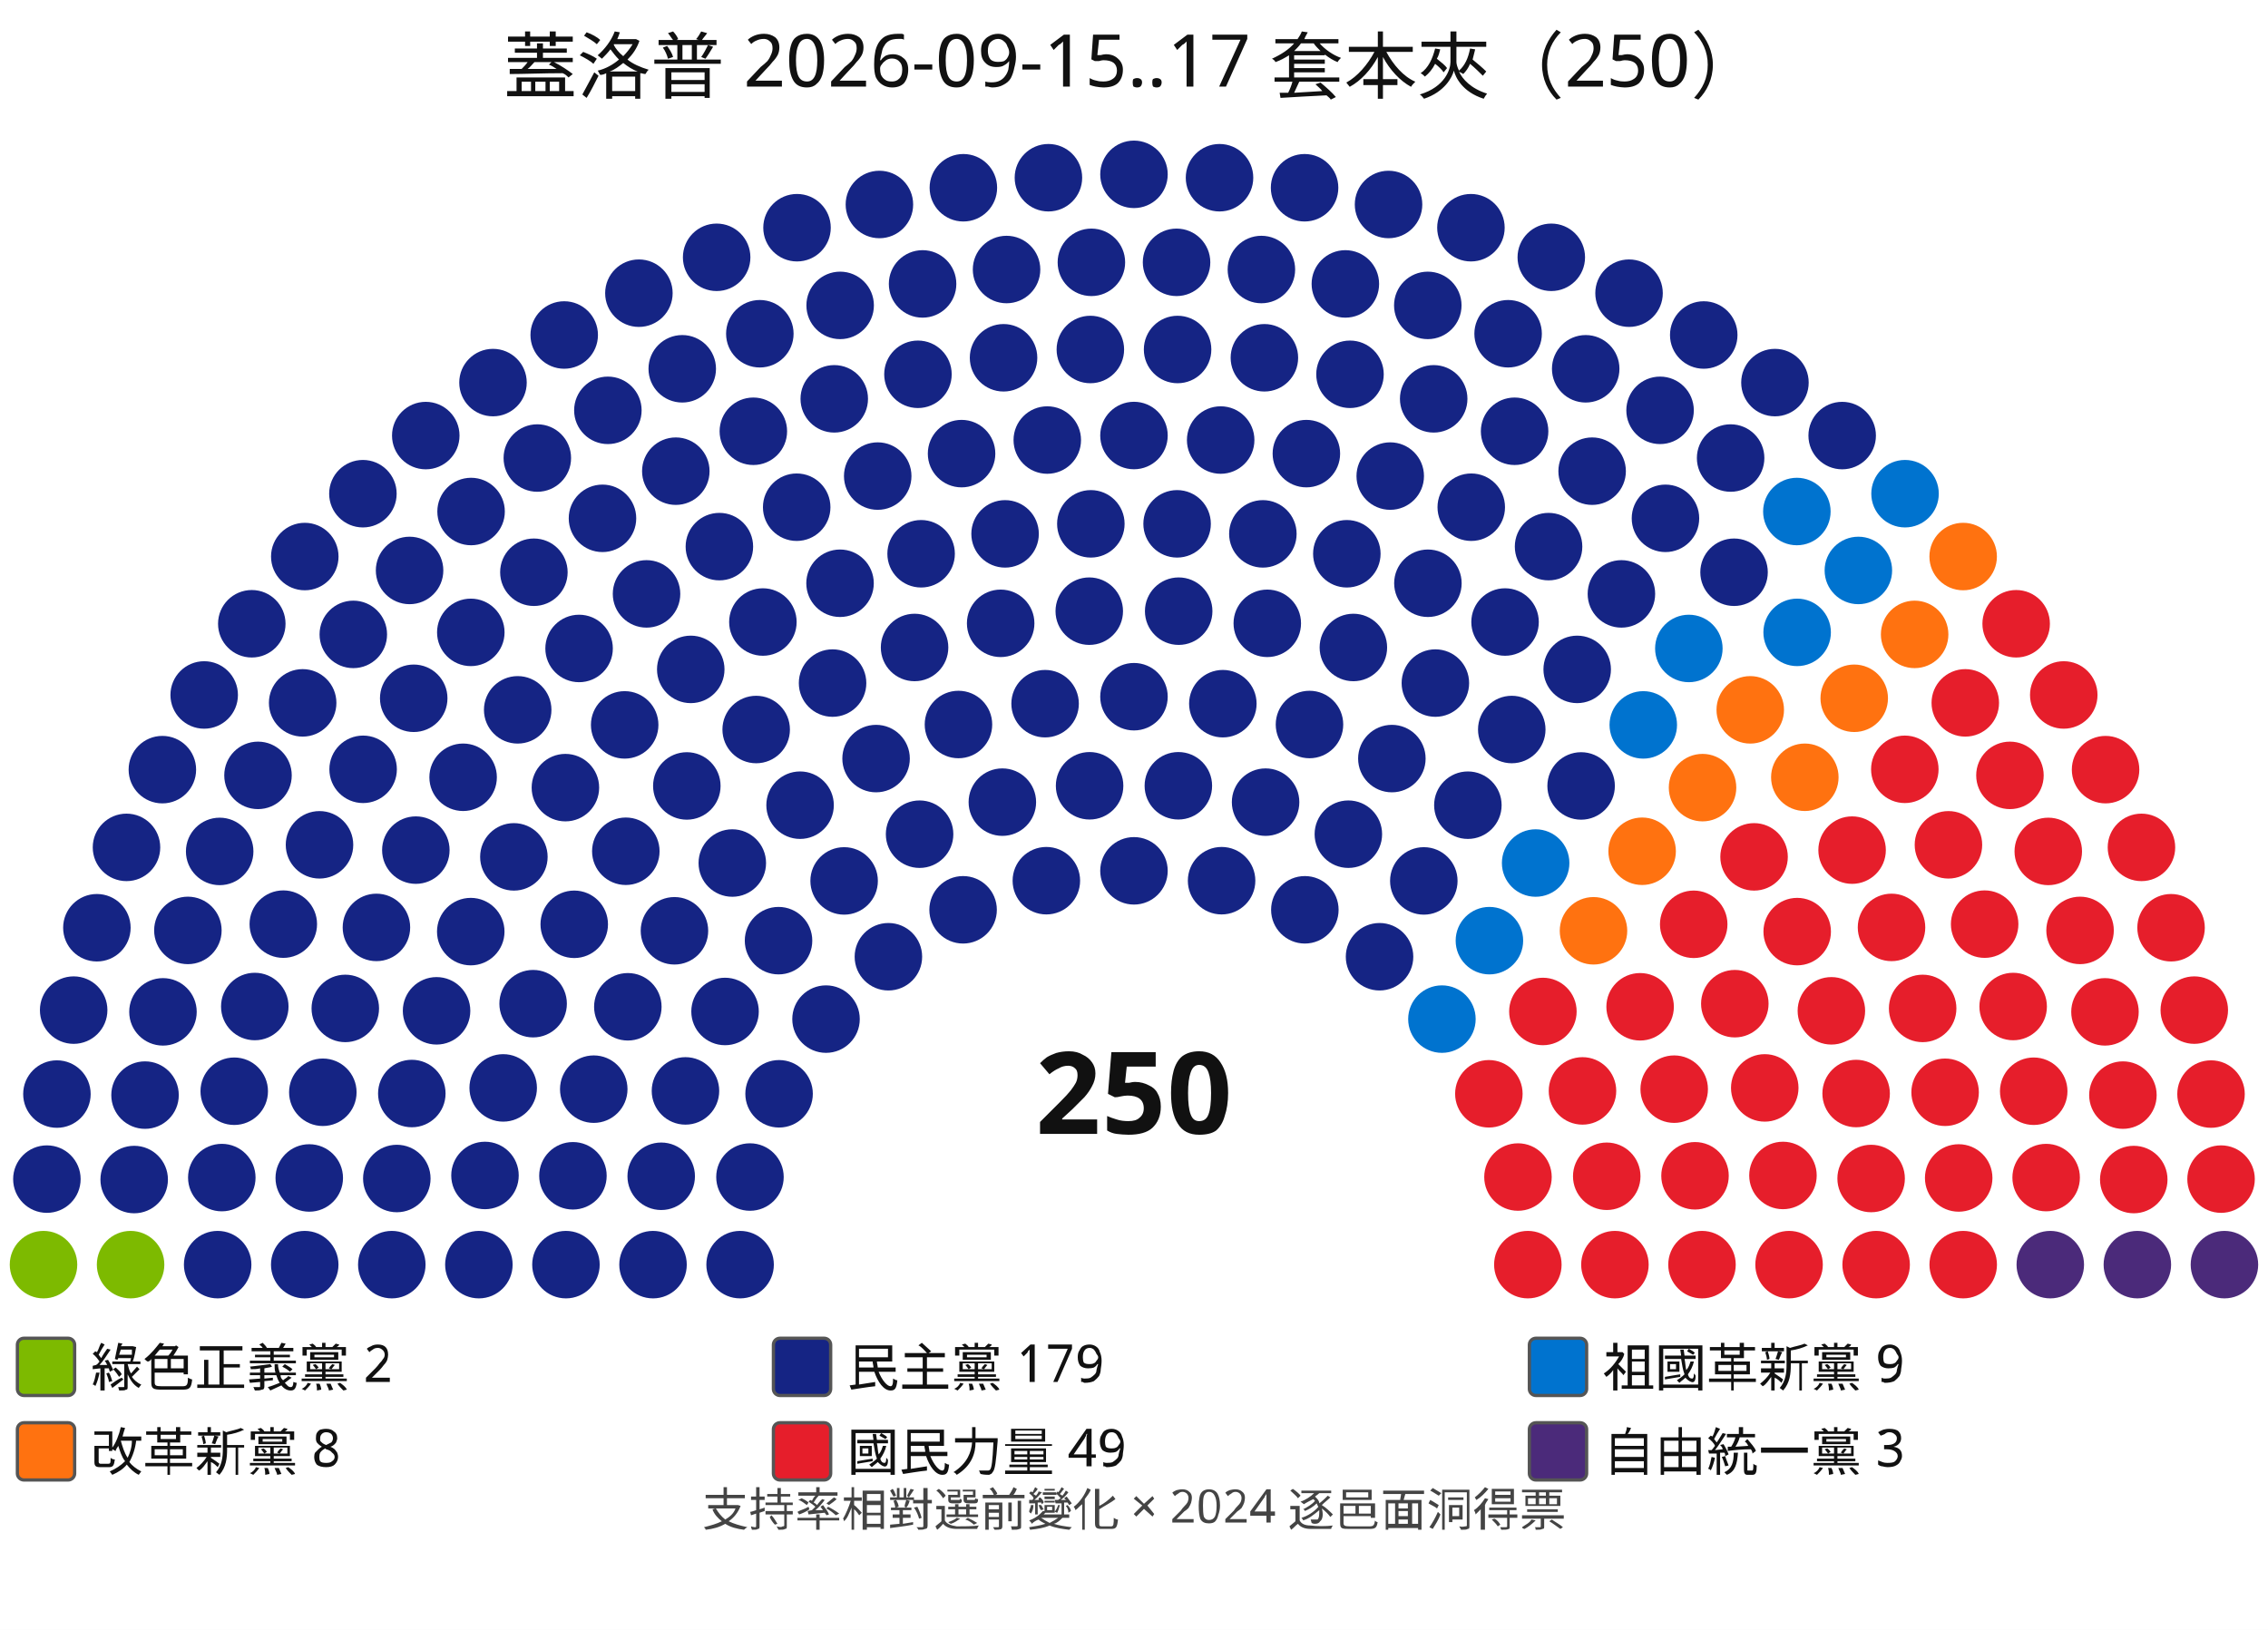
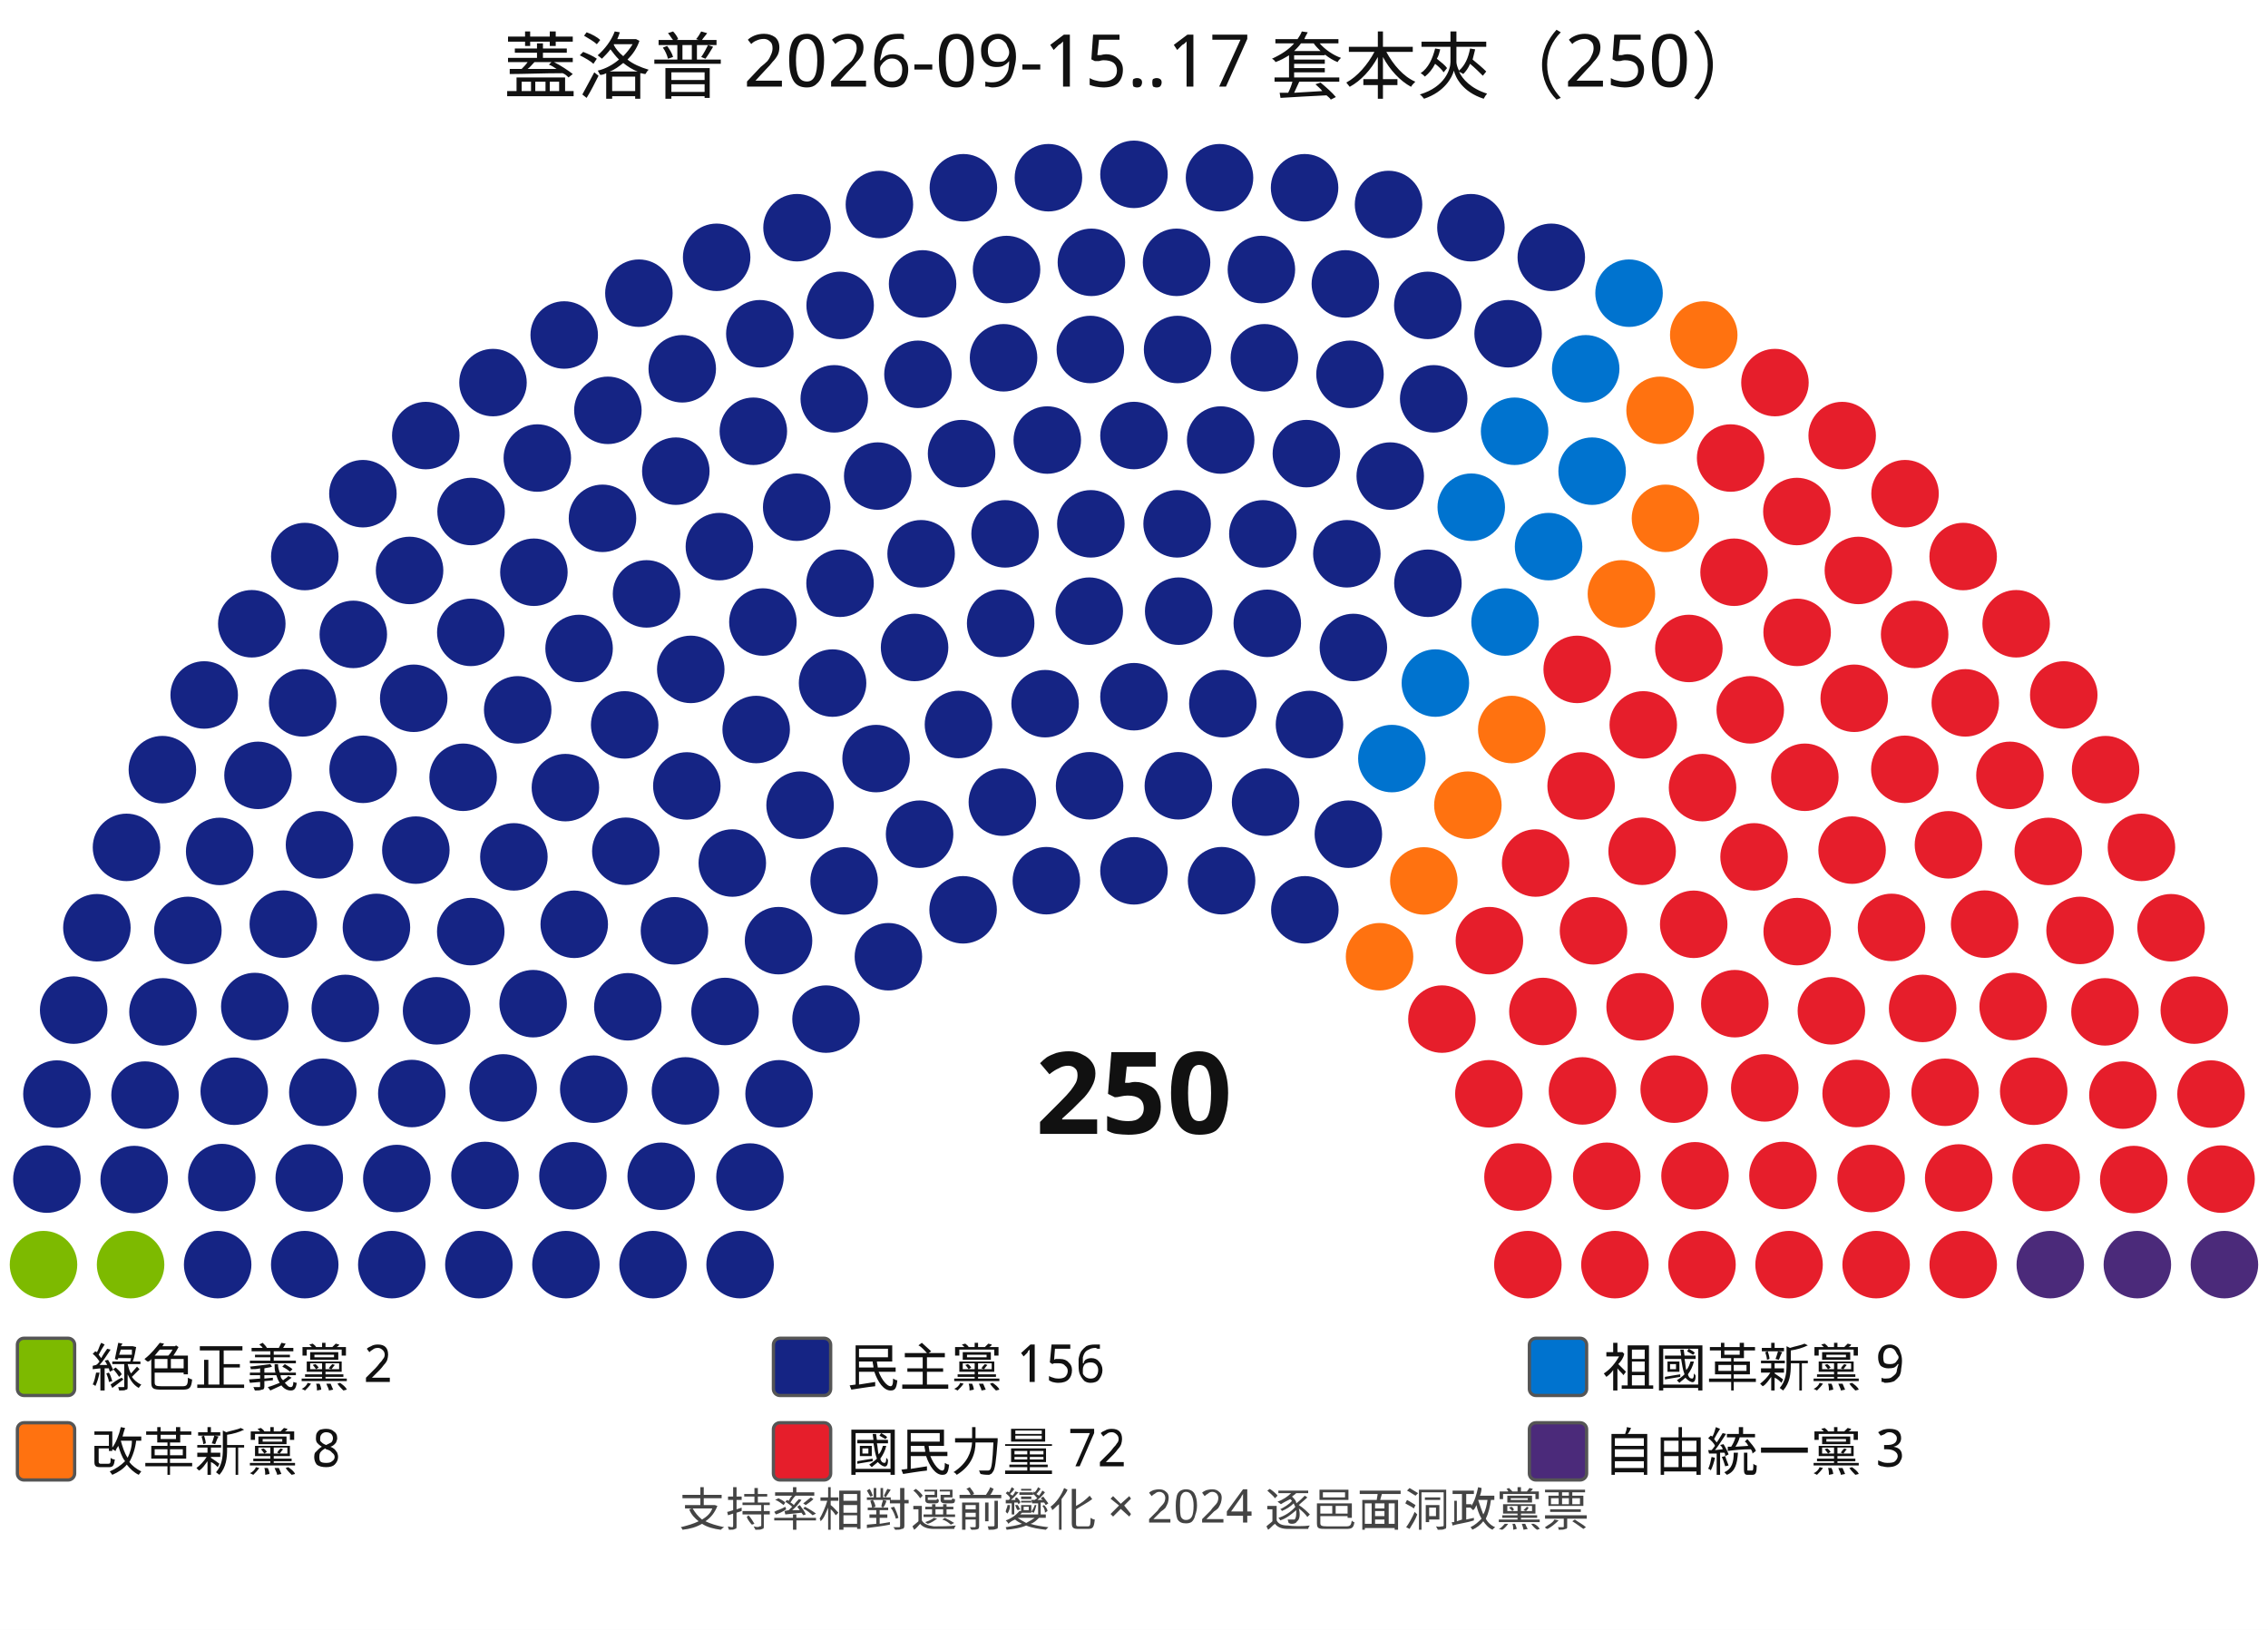
<svg xmlns="http://www.w3.org/2000/svg" viewBox="-20.798 -23.198 41.597 29.898" role="img" aria-label="蓋洛普 2026-09-15..17 套本夾（250）">
  <rect x="-20.798" y="-23.198" width="41.597" height="29.898" fill="#ffffff" />
  <text x="0" y="-21.498" text-anchor="middle" font-family="Noto Sans, DejaVu Sans, sans-serif" font-size="1.35" fill="#111">蓋洛普 2026-09-15..17 套本夾（250）</text>
  <circle cx="-20" cy="-0" r="0.639" fill="#7DBA00" stroke="#ffffff" stroke-width="0.04" />
  <circle cx="-19.938" cy="-1.569" r="0.639" fill="#152484" stroke="#ffffff" stroke-width="0.04" />
  <circle cx="-19.754" cy="-3.129" r="0.639" fill="#152484" stroke="#ffffff" stroke-width="0.04" />
  <circle cx="-19.447" cy="-4.669" r="0.639" fill="#152484" stroke="#ffffff" stroke-width="0.04" />
  <circle cx="-19.021" cy="-6.18" r="0.639" fill="#152484" stroke="#ffffff" stroke-width="0.04" />
  <circle cx="-18.478" cy="-7.654" r="0.639" fill="#152484" stroke="#ffffff" stroke-width="0.04" />
  <circle cx="-17.82" cy="-9.08" r="0.639" fill="#152484" stroke="#ffffff" stroke-width="0.04" />
  <circle cx="-17.053" cy="-10.45" r="0.639" fill="#152484" stroke="#ffffff" stroke-width="0.04" />
  <circle cx="-16.18" cy="-11.756" r="0.639" fill="#152484" stroke="#ffffff" stroke-width="0.04" />
  <circle cx="-15.208" cy="-12.989" r="0.639" fill="#152484" stroke="#ffffff" stroke-width="0.04" />
  <circle cx="-14.142" cy="-14.142" r="0.639" fill="#152484" stroke="#ffffff" stroke-width="0.04" />
  <circle cx="-12.989" cy="-15.208" r="0.639" fill="#152484" stroke="#ffffff" stroke-width="0.04" />
  <circle cx="-11.756" cy="-16.18" r="0.639" fill="#152484" stroke="#ffffff" stroke-width="0.04" />
  <circle cx="-10.45" cy="-17.053" r="0.639" fill="#152484" stroke="#ffffff" stroke-width="0.04" />
  <circle cx="-9.08" cy="-17.82" r="0.639" fill="#152484" stroke="#ffffff" stroke-width="0.04" />
  <circle cx="-7.654" cy="-18.478" r="0.639" fill="#152484" stroke="#ffffff" stroke-width="0.04" />
  <circle cx="-6.18" cy="-19.021" r="0.639" fill="#152484" stroke="#ffffff" stroke-width="0.04" />
  <circle cx="-4.669" cy="-19.447" r="0.639" fill="#152484" stroke="#ffffff" stroke-width="0.04" />
  <circle cx="-3.129" cy="-19.754" r="0.639" fill="#152484" stroke="#ffffff" stroke-width="0.04" />
  <circle cx="-1.569" cy="-19.938" r="0.639" fill="#152484" stroke="#ffffff" stroke-width="0.04" />
  <circle cx="0" cy="-20" r="0.639" fill="#152484" stroke="#ffffff" stroke-width="0.04" />
  <circle cx="1.569" cy="-19.938" r="0.639" fill="#152484" stroke="#ffffff" stroke-width="0.04" />
  <circle cx="3.129" cy="-19.754" r="0.639" fill="#152484" stroke="#ffffff" stroke-width="0.04" />
  <circle cx="4.669" cy="-19.447" r="0.639" fill="#152484" stroke="#ffffff" stroke-width="0.04" />
  <circle cx="6.18" cy="-19.021" r="0.639" fill="#152484" stroke="#ffffff" stroke-width="0.04" />
  <circle cx="7.654" cy="-18.478" r="0.639" fill="#152484" stroke="#ffffff" stroke-width="0.04" />
-   <circle cx="9.08" cy="-17.82" r="0.639" fill="#152484" stroke="#ffffff" stroke-width="0.04" />
-   <circle cx="10.45" cy="-17.053" r="0.639" fill="#152484" stroke="#ffffff" stroke-width="0.04" />
-   <circle cx="11.756" cy="-16.18" r="0.639" fill="#152484" stroke="#ffffff" stroke-width="0.04" />
-   <circle cx="12.989" cy="-15.208" r="0.639" fill="#152484" stroke="#ffffff" stroke-width="0.04" />
-   <circle cx="14.142" cy="-14.142" r="0.639" fill="#0073CF" stroke="#ffffff" stroke-width="0.04" />
-   <circle cx="15.208" cy="-12.989" r="0.639" fill="#FF7210" stroke="#ffffff" stroke-width="0.04" />
+   <circle cx="9.08" cy="-17.82" r="0.639" fill="#0073CF" stroke="#ffffff" stroke-width="0.04" />
+   <circle cx="10.45" cy="-17.053" r="0.639" fill="#FF7210" stroke="#ffffff" stroke-width="0.04" />
+   <circle cx="11.756" cy="-16.18" r="0.639" fill="#E61E2B" stroke="#ffffff" stroke-width="0.04" />
+   <circle cx="12.989" cy="-15.208" r="0.639" fill="#E61E2B" stroke="#ffffff" stroke-width="0.04" />
+   <circle cx="14.142" cy="-14.142" r="0.639" fill="#E61E2B" stroke="#ffffff" stroke-width="0.04" />
+   <circle cx="15.208" cy="-12.989" r="0.639" fill="#E61E2B" stroke="#ffffff" stroke-width="0.04" />
  <circle cx="16.18" cy="-11.756" r="0.639" fill="#E61E2B" stroke="#ffffff" stroke-width="0.04" />
  <circle cx="17.053" cy="-10.45" r="0.639" fill="#E61E2B" stroke="#ffffff" stroke-width="0.04" />
  <circle cx="17.82" cy="-9.08" r="0.639" fill="#E61E2B" stroke="#ffffff" stroke-width="0.04" />
  <circle cx="18.478" cy="-7.654" r="0.639" fill="#E61E2B" stroke="#ffffff" stroke-width="0.04" />
  <circle cx="19.021" cy="-6.18" r="0.639" fill="#E61E2B" stroke="#ffffff" stroke-width="0.04" />
  <circle cx="19.447" cy="-4.669" r="0.639" fill="#E61E2B" stroke="#ffffff" stroke-width="0.04" />
  <circle cx="19.754" cy="-3.129" r="0.639" fill="#E61E2B" stroke="#ffffff" stroke-width="0.04" />
  <circle cx="19.938" cy="-1.569" r="0.639" fill="#E61E2B" stroke="#ffffff" stroke-width="0.04" />
  <circle cx="20" cy="0" r="0.639" fill="#4B2A7A" stroke="#ffffff" stroke-width="0.04" />
  <circle cx="-18.403" cy="-0" r="0.639" fill="#7DBA00" stroke="#ffffff" stroke-width="0.04" />
  <circle cx="-18.337" cy="-1.561" r="0.639" fill="#152484" stroke="#ffffff" stroke-width="0.04" />
  <circle cx="-18.138" cy="-3.11" r="0.639" fill="#152484" stroke="#ffffff" stroke-width="0.04" />
  <circle cx="-17.809" cy="-4.637" r="0.639" fill="#152484" stroke="#ffffff" stroke-width="0.04" />
  <circle cx="-17.352" cy="-6.131" r="0.639" fill="#152484" stroke="#ffffff" stroke-width="0.04" />
  <circle cx="-16.769" cy="-7.58" r="0.639" fill="#152484" stroke="#ffffff" stroke-width="0.04" />
  <circle cx="-16.066" cy="-8.975" r="0.639" fill="#152484" stroke="#ffffff" stroke-width="0.04" />
  <circle cx="-15.247" cy="-10.305" r="0.639" fill="#152484" stroke="#ffffff" stroke-width="0.04" />
  <circle cx="-14.318" cy="-11.561" r="0.639" fill="#152484" stroke="#ffffff" stroke-width="0.04" />
  <circle cx="-13.286" cy="-12.734" r="0.639" fill="#152484" stroke="#ffffff" stroke-width="0.04" />
  <circle cx="-12.158" cy="-13.815" r="0.639" fill="#152484" stroke="#ffffff" stroke-width="0.04" />
  <circle cx="-10.943" cy="-14.796" r="0.639" fill="#152484" stroke="#ffffff" stroke-width="0.04" />
  <circle cx="-9.649" cy="-15.671" r="0.639" fill="#152484" stroke="#ffffff" stroke-width="0.04" />
  <circle cx="-8.285" cy="-16.433" r="0.639" fill="#152484" stroke="#ffffff" stroke-width="0.04" />
  <circle cx="-6.862" cy="-17.076" r="0.639" fill="#152484" stroke="#ffffff" stroke-width="0.04" />
  <circle cx="-5.389" cy="-17.596" r="0.639" fill="#152484" stroke="#ffffff" stroke-width="0.04" />
  <circle cx="-3.877" cy="-17.99" r="0.639" fill="#152484" stroke="#ffffff" stroke-width="0.04" />
  <circle cx="-2.337" cy="-18.254" r="0.639" fill="#152484" stroke="#ffffff" stroke-width="0.04" />
  <circle cx="-0.781" cy="-18.386" r="0.639" fill="#152484" stroke="#ffffff" stroke-width="0.04" />
  <circle cx="0.781" cy="-18.386" r="0.639" fill="#152484" stroke="#ffffff" stroke-width="0.04" />
  <circle cx="2.337" cy="-18.254" r="0.639" fill="#152484" stroke="#ffffff" stroke-width="0.04" />
  <circle cx="3.877" cy="-17.99" r="0.639" fill="#152484" stroke="#ffffff" stroke-width="0.04" />
  <circle cx="5.389" cy="-17.596" r="0.639" fill="#152484" stroke="#ffffff" stroke-width="0.04" />
  <circle cx="6.862" cy="-17.076" r="0.639" fill="#152484" stroke="#ffffff" stroke-width="0.04" />
-   <circle cx="8.285" cy="-16.433" r="0.639" fill="#152484" stroke="#ffffff" stroke-width="0.04" />
-   <circle cx="9.649" cy="-15.671" r="0.639" fill="#152484" stroke="#ffffff" stroke-width="0.04" />
-   <circle cx="10.943" cy="-14.796" r="0.639" fill="#152484" stroke="#ffffff" stroke-width="0.04" />
-   <circle cx="12.158" cy="-13.815" r="0.639" fill="#0073CF" stroke="#ffffff" stroke-width="0.04" />
-   <circle cx="13.286" cy="-12.734" r="0.639" fill="#0073CF" stroke="#ffffff" stroke-width="0.04" />
-   <circle cx="14.318" cy="-11.561" r="0.639" fill="#FF7210" stroke="#ffffff" stroke-width="0.04" />
+   <circle cx="8.285" cy="-16.433" r="0.639" fill="#0073CF" stroke="#ffffff" stroke-width="0.04" />
+   <circle cx="9.649" cy="-15.671" r="0.639" fill="#FF7210" stroke="#ffffff" stroke-width="0.04" />
+   <circle cx="10.943" cy="-14.796" r="0.639" fill="#E61E2B" stroke="#ffffff" stroke-width="0.04" />
+   <circle cx="12.158" cy="-13.815" r="0.639" fill="#E61E2B" stroke="#ffffff" stroke-width="0.04" />
+   <circle cx="13.286" cy="-12.734" r="0.639" fill="#E61E2B" stroke="#ffffff" stroke-width="0.04" />
+   <circle cx="14.318" cy="-11.561" r="0.639" fill="#E61E2B" stroke="#ffffff" stroke-width="0.04" />
  <circle cx="15.247" cy="-10.305" r="0.639" fill="#E61E2B" stroke="#ffffff" stroke-width="0.04" />
  <circle cx="16.066" cy="-8.975" r="0.639" fill="#E61E2B" stroke="#ffffff" stroke-width="0.04" />
  <circle cx="16.769" cy="-7.58" r="0.639" fill="#E61E2B" stroke="#ffffff" stroke-width="0.04" />
  <circle cx="17.352" cy="-6.131" r="0.639" fill="#E61E2B" stroke="#ffffff" stroke-width="0.04" />
  <circle cx="17.809" cy="-4.637" r="0.639" fill="#E61E2B" stroke="#ffffff" stroke-width="0.04" />
  <circle cx="18.138" cy="-3.11" r="0.639" fill="#E61E2B" stroke="#ffffff" stroke-width="0.04" />
  <circle cx="18.337" cy="-1.561" r="0.639" fill="#E61E2B" stroke="#ffffff" stroke-width="0.04" />
  <circle cx="18.403" cy="0" r="0.639" fill="#4B2A7A" stroke="#ffffff" stroke-width="0.04" />
  <circle cx="-16.806" cy="-0" r="0.639" fill="#152484" stroke="#ffffff" stroke-width="0.04" />
  <circle cx="-16.73" cy="-1.597" r="0.639" fill="#152484" stroke="#ffffff" stroke-width="0.04" />
  <circle cx="-16.502" cy="-3.181" r="0.639" fill="#152484" stroke="#ffffff" stroke-width="0.04" />
  <circle cx="-16.125" cy="-4.735" r="0.639" fill="#152484" stroke="#ffffff" stroke-width="0.04" />
  <circle cx="-15.602" cy="-6.246" r="0.639" fill="#152484" stroke="#ffffff" stroke-width="0.04" />
  <circle cx="-14.938" cy="-7.701" r="0.639" fill="#152484" stroke="#ffffff" stroke-width="0.04" />
  <circle cx="-14.138" cy="-9.086" r="0.639" fill="#152484" stroke="#ffffff" stroke-width="0.04" />
  <circle cx="-13.21" cy="-10.389" r="0.639" fill="#152484" stroke="#ffffff" stroke-width="0.04" />
  <circle cx="-12.163" cy="-11.598" r="0.639" fill="#152484" stroke="#ffffff" stroke-width="0.04" />
  <circle cx="-11.006" cy="-12.701" r="0.639" fill="#152484" stroke="#ffffff" stroke-width="0.04" />
  <circle cx="-9.748" cy="-13.69" r="0.639" fill="#152484" stroke="#ffffff" stroke-width="0.04" />
  <circle cx="-8.403" cy="-14.555" r="0.639" fill="#152484" stroke="#ffffff" stroke-width="0.04" />
  <circle cx="-6.981" cy="-15.287" r="0.639" fill="#152484" stroke="#ffffff" stroke-width="0.04" />
  <circle cx="-5.497" cy="-15.882" r="0.639" fill="#152484" stroke="#ffffff" stroke-width="0.04" />
  <circle cx="-3.962" cy="-16.332" r="0.639" fill="#152484" stroke="#ffffff" stroke-width="0.04" />
  <circle cx="-2.392" cy="-16.635" r="0.639" fill="#152484" stroke="#ffffff" stroke-width="0.04" />
  <circle cx="-0.8" cy="-16.787" r="0.639" fill="#152484" stroke="#ffffff" stroke-width="0.04" />
  <circle cx="0.8" cy="-16.787" r="0.639" fill="#152484" stroke="#ffffff" stroke-width="0.04" />
  <circle cx="2.392" cy="-16.635" r="0.639" fill="#152484" stroke="#ffffff" stroke-width="0.04" />
  <circle cx="3.962" cy="-16.332" r="0.639" fill="#152484" stroke="#ffffff" stroke-width="0.04" />
  <circle cx="5.497" cy="-15.882" r="0.639" fill="#152484" stroke="#ffffff" stroke-width="0.04" />
-   <circle cx="6.981" cy="-15.287" r="0.639" fill="#152484" stroke="#ffffff" stroke-width="0.04" />
-   <circle cx="8.403" cy="-14.555" r="0.639" fill="#152484" stroke="#ffffff" stroke-width="0.04" />
-   <circle cx="9.748" cy="-13.69" r="0.639" fill="#152484" stroke="#ffffff" stroke-width="0.04" />
-   <circle cx="11.006" cy="-12.701" r="0.639" fill="#152484" stroke="#ffffff" stroke-width="0.04" />
-   <circle cx="12.163" cy="-11.598" r="0.639" fill="#0073CF" stroke="#ffffff" stroke-width="0.04" />
-   <circle cx="13.21" cy="-10.389" r="0.639" fill="#FF7210" stroke="#ffffff" stroke-width="0.04" />
+   <circle cx="6.981" cy="-15.287" r="0.639" fill="#0073CF" stroke="#ffffff" stroke-width="0.04" />
+   <circle cx="8.403" cy="-14.555" r="0.639" fill="#0073CF" stroke="#ffffff" stroke-width="0.04" />
+   <circle cx="9.748" cy="-13.69" r="0.639" fill="#FF7210" stroke="#ffffff" stroke-width="0.04" />
+   <circle cx="11.006" cy="-12.701" r="0.639" fill="#E61E2B" stroke="#ffffff" stroke-width="0.04" />
+   <circle cx="12.163" cy="-11.598" r="0.639" fill="#E61E2B" stroke="#ffffff" stroke-width="0.04" />
+   <circle cx="13.21" cy="-10.389" r="0.639" fill="#E61E2B" stroke="#ffffff" stroke-width="0.04" />
  <circle cx="14.138" cy="-9.086" r="0.639" fill="#E61E2B" stroke="#ffffff" stroke-width="0.04" />
  <circle cx="14.938" cy="-7.701" r="0.639" fill="#E61E2B" stroke="#ffffff" stroke-width="0.04" />
  <circle cx="15.602" cy="-6.246" r="0.639" fill="#E61E2B" stroke="#ffffff" stroke-width="0.04" />
  <circle cx="16.125" cy="-4.735" r="0.639" fill="#E61E2B" stroke="#ffffff" stroke-width="0.04" />
  <circle cx="16.502" cy="-3.181" r="0.639" fill="#E61E2B" stroke="#ffffff" stroke-width="0.04" />
  <circle cx="16.73" cy="-1.597" r="0.639" fill="#E61E2B" stroke="#ffffff" stroke-width="0.04" />
  <circle cx="16.806" cy="-0" r="0.639" fill="#4B2A7A" stroke="#ffffff" stroke-width="0.04" />
  <circle cx="-15.209" cy="-0" r="0.639" fill="#152484" stroke="#ffffff" stroke-width="0.04" />
  <circle cx="-15.126" cy="-1.59" r="0.639" fill="#152484" stroke="#ffffff" stroke-width="0.04" />
  <circle cx="-14.877" cy="-3.162" r="0.639" fill="#152484" stroke="#ffffff" stroke-width="0.04" />
  <circle cx="-14.465" cy="-4.7" r="0.639" fill="#152484" stroke="#ffffff" stroke-width="0.04" />
  <circle cx="-13.894" cy="-6.186" r="0.639" fill="#152484" stroke="#ffffff" stroke-width="0.04" />
  <circle cx="-13.171" cy="-7.604" r="0.639" fill="#152484" stroke="#ffffff" stroke-width="0.04" />
  <circle cx="-12.304" cy="-8.94" r="0.639" fill="#152484" stroke="#ffffff" stroke-width="0.04" />
  <circle cx="-11.303" cy="-10.177" r="0.639" fill="#152484" stroke="#ffffff" stroke-width="0.04" />
  <circle cx="-10.177" cy="-11.303" r="0.639" fill="#152484" stroke="#ffffff" stroke-width="0.04" />
  <circle cx="-8.94" cy="-12.304" r="0.639" fill="#152484" stroke="#ffffff" stroke-width="0.04" />
  <circle cx="-7.604" cy="-13.171" r="0.639" fill="#152484" stroke="#ffffff" stroke-width="0.04" />
  <circle cx="-6.186" cy="-13.894" r="0.639" fill="#152484" stroke="#ffffff" stroke-width="0.04" />
  <circle cx="-4.7" cy="-14.465" r="0.639" fill="#152484" stroke="#ffffff" stroke-width="0.04" />
  <circle cx="-3.162" cy="-14.877" r="0.639" fill="#152484" stroke="#ffffff" stroke-width="0.04" />
  <circle cx="-1.59" cy="-15.126" r="0.639" fill="#152484" stroke="#ffffff" stroke-width="0.04" />
  <circle cx="0" cy="-15.209" r="0.639" fill="#152484" stroke="#ffffff" stroke-width="0.04" />
  <circle cx="1.59" cy="-15.126" r="0.639" fill="#152484" stroke="#ffffff" stroke-width="0.04" />
  <circle cx="3.162" cy="-14.877" r="0.639" fill="#152484" stroke="#ffffff" stroke-width="0.04" />
  <circle cx="4.7" cy="-14.465" r="0.639" fill="#152484" stroke="#ffffff" stroke-width="0.04" />
-   <circle cx="6.186" cy="-13.894" r="0.639" fill="#152484" stroke="#ffffff" stroke-width="0.04" />
-   <circle cx="7.604" cy="-13.171" r="0.639" fill="#152484" stroke="#ffffff" stroke-width="0.04" />
-   <circle cx="8.94" cy="-12.304" r="0.639" fill="#152484" stroke="#ffffff" stroke-width="0.04" />
-   <circle cx="10.177" cy="-11.303" r="0.639" fill="#0073CF" stroke="#ffffff" stroke-width="0.04" />
-   <circle cx="11.303" cy="-10.177" r="0.639" fill="#FF7210" stroke="#ffffff" stroke-width="0.04" />
-   <circle cx="12.304" cy="-8.94" r="0.639" fill="#FF7210" stroke="#ffffff" stroke-width="0.04" />
+   <circle cx="6.186" cy="-13.894" r="0.639" fill="#0073CF" stroke="#ffffff" stroke-width="0.04" />
+   <circle cx="7.604" cy="-13.171" r="0.639" fill="#0073CF" stroke="#ffffff" stroke-width="0.04" />
+   <circle cx="8.94" cy="-12.304" r="0.639" fill="#FF7210" stroke="#ffffff" stroke-width="0.04" />
+   <circle cx="10.177" cy="-11.303" r="0.639" fill="#E61E2B" stroke="#ffffff" stroke-width="0.04" />
+   <circle cx="11.303" cy="-10.177" r="0.639" fill="#E61E2B" stroke="#ffffff" stroke-width="0.04" />
+   <circle cx="12.304" cy="-8.94" r="0.639" fill="#E61E2B" stroke="#ffffff" stroke-width="0.04" />
  <circle cx="13.171" cy="-7.604" r="0.639" fill="#E61E2B" stroke="#ffffff" stroke-width="0.04" />
  <circle cx="13.894" cy="-6.186" r="0.639" fill="#E61E2B" stroke="#ffffff" stroke-width="0.04" />
  <circle cx="14.465" cy="-4.7" r="0.639" fill="#E61E2B" stroke="#ffffff" stroke-width="0.04" />
  <circle cx="14.877" cy="-3.162" r="0.639" fill="#E61E2B" stroke="#ffffff" stroke-width="0.04" />
  <circle cx="15.126" cy="-1.59" r="0.639" fill="#E61E2B" stroke="#ffffff" stroke-width="0.04" />
  <circle cx="15.209" cy="0" r="0.639" fill="#E61E2B" stroke="#ffffff" stroke-width="0.04" />
  <circle cx="-13.612" cy="-0" r="0.639" fill="#152484" stroke="#ffffff" stroke-width="0.04" />
  <circle cx="-13.52" cy="-1.58" r="0.639" fill="#152484" stroke="#ffffff" stroke-width="0.04" />
  <circle cx="-13.245" cy="-3.139" r="0.639" fill="#152484" stroke="#ffffff" stroke-width="0.04" />
  <circle cx="-12.791" cy="-4.656" r="0.639" fill="#152484" stroke="#ffffff" stroke-width="0.04" />
  <circle cx="-12.164" cy="-6.109" r="0.639" fill="#152484" stroke="#ffffff" stroke-width="0.04" />
  <circle cx="-11.373" cy="-7.48" r="0.639" fill="#152484" stroke="#ffffff" stroke-width="0.04" />
  <circle cx="-10.428" cy="-8.75" r="0.639" fill="#152484" stroke="#ffffff" stroke-width="0.04" />
  <circle cx="-9.341" cy="-9.901" r="0.639" fill="#152484" stroke="#ffffff" stroke-width="0.04" />
  <circle cx="-8.129" cy="-10.919" r="0.639" fill="#152484" stroke="#ffffff" stroke-width="0.04" />
  <circle cx="-6.806" cy="-11.788" r="0.639" fill="#152484" stroke="#ffffff" stroke-width="0.04" />
  <circle cx="-5.391" cy="-12.499" r="0.639" fill="#152484" stroke="#ffffff" stroke-width="0.04" />
  <circle cx="-3.904" cy="-13.04" r="0.639" fill="#152484" stroke="#ffffff" stroke-width="0.04" />
  <circle cx="-2.364" cy="-13.405" r="0.639" fill="#152484" stroke="#ffffff" stroke-width="0.04" />
  <circle cx="-0.791" cy="-13.589" r="0.639" fill="#152484" stroke="#ffffff" stroke-width="0.04" />
  <circle cx="0.791" cy="-13.589" r="0.639" fill="#152484" stroke="#ffffff" stroke-width="0.04" />
  <circle cx="2.364" cy="-13.405" r="0.639" fill="#152484" stroke="#ffffff" stroke-width="0.04" />
  <circle cx="3.904" cy="-13.04" r="0.639" fill="#152484" stroke="#ffffff" stroke-width="0.04" />
  <circle cx="5.391" cy="-12.499" r="0.639" fill="#152484" stroke="#ffffff" stroke-width="0.04" />
-   <circle cx="6.806" cy="-11.788" r="0.639" fill="#152484" stroke="#ffffff" stroke-width="0.04" />
-   <circle cx="8.129" cy="-10.919" r="0.639" fill="#152484" stroke="#ffffff" stroke-width="0.04" />
-   <circle cx="9.341" cy="-9.901" r="0.639" fill="#0073CF" stroke="#ffffff" stroke-width="0.04" />
-   <circle cx="10.428" cy="-8.75" r="0.639" fill="#FF7210" stroke="#ffffff" stroke-width="0.04" />
+   <circle cx="6.806" cy="-11.788" r="0.639" fill="#0073CF" stroke="#ffffff" stroke-width="0.04" />
+   <circle cx="8.129" cy="-10.919" r="0.639" fill="#E61E2B" stroke="#ffffff" stroke-width="0.04" />
+   <circle cx="9.341" cy="-9.901" r="0.639" fill="#E61E2B" stroke="#ffffff" stroke-width="0.04" />
+   <circle cx="10.428" cy="-8.75" r="0.639" fill="#E61E2B" stroke="#ffffff" stroke-width="0.04" />
  <circle cx="11.373" cy="-7.48" r="0.639" fill="#E61E2B" stroke="#ffffff" stroke-width="0.04" />
  <circle cx="12.164" cy="-6.109" r="0.639" fill="#E61E2B" stroke="#ffffff" stroke-width="0.04" />
  <circle cx="12.791" cy="-4.656" r="0.639" fill="#E61E2B" stroke="#ffffff" stroke-width="0.04" />
  <circle cx="13.245" cy="-3.139" r="0.639" fill="#E61E2B" stroke="#ffffff" stroke-width="0.04" />
  <circle cx="13.52" cy="-1.58" r="0.639" fill="#E61E2B" stroke="#ffffff" stroke-width="0.04" />
  <circle cx="13.612" cy="0" r="0.639" fill="#E61E2B" stroke="#ffffff" stroke-width="0.04" />
  <circle cx="-12.015" cy="-0" r="0.639" fill="#152484" stroke="#ffffff" stroke-width="0.04" />
  <circle cx="-11.903" cy="-1.636" r="0.639" fill="#152484" stroke="#ffffff" stroke-width="0.04" />
  <circle cx="-11.569" cy="-3.242" r="0.639" fill="#152484" stroke="#ffffff" stroke-width="0.04" />
  <circle cx="-11.02" cy="-4.787" r="0.639" fill="#152484" stroke="#ffffff" stroke-width="0.04" />
  <circle cx="-10.266" cy="-6.243" r="0.639" fill="#152484" stroke="#ffffff" stroke-width="0.04" />
  <circle cx="-9.32" cy="-7.583" r="0.639" fill="#152484" stroke="#ffffff" stroke-width="0.04" />
  <circle cx="-8.201" cy="-8.781" r="0.639" fill="#152484" stroke="#ffffff" stroke-width="0.04" />
  <circle cx="-6.929" cy="-9.816" r="0.639" fill="#152484" stroke="#ffffff" stroke-width="0.04" />
  <circle cx="-5.528" cy="-10.668" r="0.639" fill="#152484" stroke="#ffffff" stroke-width="0.04" />
  <circle cx="-4.024" cy="-11.321" r="0.639" fill="#152484" stroke="#ffffff" stroke-width="0.04" />
  <circle cx="-2.445" cy="-11.764" r="0.639" fill="#152484" stroke="#ffffff" stroke-width="0.04" />
  <circle cx="-0.82" cy="-11.987" r="0.639" fill="#152484" stroke="#ffffff" stroke-width="0.04" />
  <circle cx="0.82" cy="-11.987" r="0.639" fill="#152484" stroke="#ffffff" stroke-width="0.04" />
  <circle cx="2.445" cy="-11.764" r="0.639" fill="#152484" stroke="#ffffff" stroke-width="0.04" />
  <circle cx="4.024" cy="-11.321" r="0.639" fill="#152484" stroke="#ffffff" stroke-width="0.04" />
-   <circle cx="5.528" cy="-10.668" r="0.639" fill="#152484" stroke="#ffffff" stroke-width="0.04" />
-   <circle cx="6.929" cy="-9.816" r="0.639" fill="#152484" stroke="#ffffff" stroke-width="0.04" />
-   <circle cx="8.201" cy="-8.781" r="0.639" fill="#152484" stroke="#ffffff" stroke-width="0.04" />
-   <circle cx="9.32" cy="-7.583" r="0.639" fill="#FF7210" stroke="#ffffff" stroke-width="0.04" />
+   <circle cx="5.528" cy="-10.668" r="0.639" fill="#0073CF" stroke="#ffffff" stroke-width="0.04" />
+   <circle cx="6.929" cy="-9.816" r="0.639" fill="#FF7210" stroke="#ffffff" stroke-width="0.04" />
+   <circle cx="8.201" cy="-8.781" r="0.639" fill="#E61E2B" stroke="#ffffff" stroke-width="0.04" />
+   <circle cx="9.32" cy="-7.583" r="0.639" fill="#E61E2B" stroke="#ffffff" stroke-width="0.04" />
  <circle cx="10.266" cy="-6.243" r="0.639" fill="#E61E2B" stroke="#ffffff" stroke-width="0.04" />
  <circle cx="11.02" cy="-4.787" r="0.639" fill="#E61E2B" stroke="#ffffff" stroke-width="0.04" />
  <circle cx="11.569" cy="-3.242" r="0.639" fill="#E61E2B" stroke="#ffffff" stroke-width="0.04" />
  <circle cx="11.903" cy="-1.636" r="0.639" fill="#E61E2B" stroke="#ffffff" stroke-width="0.04" />
  <circle cx="12.015" cy="0" r="0.639" fill="#E61E2B" stroke="#ffffff" stroke-width="0.04" />
  <circle cx="-10.418" cy="-0" r="0.639" fill="#152484" stroke="#ffffff" stroke-width="0.04" />
  <circle cx="-10.29" cy="-1.63" r="0.639" fill="#152484" stroke="#ffffff" stroke-width="0.04" />
  <circle cx="-9.908" cy="-3.219" r="0.639" fill="#152484" stroke="#ffffff" stroke-width="0.04" />
  <circle cx="-9.283" cy="-4.73" r="0.639" fill="#152484" stroke="#ffffff" stroke-width="0.04" />
  <circle cx="-8.428" cy="-6.124" r="0.639" fill="#152484" stroke="#ffffff" stroke-width="0.04" />
  <circle cx="-7.367" cy="-7.367" r="0.639" fill="#152484" stroke="#ffffff" stroke-width="0.04" />
  <circle cx="-6.124" cy="-8.428" r="0.639" fill="#152484" stroke="#ffffff" stroke-width="0.04" />
  <circle cx="-4.73" cy="-9.283" r="0.639" fill="#152484" stroke="#ffffff" stroke-width="0.04" />
  <circle cx="-3.219" cy="-9.908" r="0.639" fill="#152484" stroke="#ffffff" stroke-width="0.04" />
  <circle cx="-1.63" cy="-10.29" r="0.639" fill="#152484" stroke="#ffffff" stroke-width="0.04" />
  <circle cx="0" cy="-10.418" r="0.639" fill="#152484" stroke="#ffffff" stroke-width="0.04" />
  <circle cx="1.63" cy="-10.29" r="0.639" fill="#152484" stroke="#ffffff" stroke-width="0.04" />
  <circle cx="3.219" cy="-9.908" r="0.639" fill="#152484" stroke="#ffffff" stroke-width="0.04" />
-   <circle cx="4.73" cy="-9.283" r="0.639" fill="#152484" stroke="#ffffff" stroke-width="0.04" />
-   <circle cx="6.124" cy="-8.428" r="0.639" fill="#152484" stroke="#ffffff" stroke-width="0.04" />
-   <circle cx="7.367" cy="-7.367" r="0.639" fill="#0073CF" stroke="#ffffff" stroke-width="0.04" />
-   <circle cx="8.428" cy="-6.124" r="0.639" fill="#FF7210" stroke="#ffffff" stroke-width="0.04" />
+   <circle cx="4.73" cy="-9.283" r="0.639" fill="#0073CF" stroke="#ffffff" stroke-width="0.04" />
+   <circle cx="6.124" cy="-8.428" r="0.639" fill="#FF7210" stroke="#ffffff" stroke-width="0.04" />
+   <circle cx="7.367" cy="-7.367" r="0.639" fill="#E61E2B" stroke="#ffffff" stroke-width="0.04" />
+   <circle cx="8.428" cy="-6.124" r="0.639" fill="#E61E2B" stroke="#ffffff" stroke-width="0.04" />
  <circle cx="9.283" cy="-4.73" r="0.639" fill="#E61E2B" stroke="#ffffff" stroke-width="0.04" />
  <circle cx="9.908" cy="-3.219" r="0.639" fill="#E61E2B" stroke="#ffffff" stroke-width="0.04" />
  <circle cx="10.29" cy="-1.63" r="0.639" fill="#E61E2B" stroke="#ffffff" stroke-width="0.04" />
  <circle cx="10.418" cy="0" r="0.639" fill="#E61E2B" stroke="#ffffff" stroke-width="0.04" />
  <circle cx="-8.821" cy="-0" r="0.639" fill="#152484" stroke="#ffffff" stroke-width="0.04" />
  <circle cx="-8.671" cy="-1.621" r="0.639" fill="#152484" stroke="#ffffff" stroke-width="0.04" />
  <circle cx="-8.226" cy="-3.187" r="0.639" fill="#152484" stroke="#ffffff" stroke-width="0.04" />
  <circle cx="-7.5" cy="-4.644" r="0.639" fill="#152484" stroke="#ffffff" stroke-width="0.04" />
  <circle cx="-6.519" cy="-5.943" r="0.639" fill="#152484" stroke="#ffffff" stroke-width="0.04" />
  <circle cx="-5.316" cy="-7.039" r="0.639" fill="#152484" stroke="#ffffff" stroke-width="0.04" />
  <circle cx="-3.932" cy="-7.896" r="0.639" fill="#152484" stroke="#ffffff" stroke-width="0.04" />
  <circle cx="-2.414" cy="-8.484" r="0.639" fill="#152484" stroke="#ffffff" stroke-width="0.04" />
  <circle cx="-0.814" cy="-8.784" r="0.639" fill="#152484" stroke="#ffffff" stroke-width="0.04" />
  <circle cx="0.814" cy="-8.784" r="0.639" fill="#152484" stroke="#ffffff" stroke-width="0.04" />
  <circle cx="2.414" cy="-8.484" r="0.639" fill="#152484" stroke="#ffffff" stroke-width="0.04" />
  <circle cx="3.932" cy="-7.896" r="0.639" fill="#152484" stroke="#ffffff" stroke-width="0.04" />
-   <circle cx="5.316" cy="-7.039" r="0.639" fill="#152484" stroke="#ffffff" stroke-width="0.04" />
-   <circle cx="6.519" cy="-5.943" r="0.639" fill="#0073CF" stroke="#ffffff" stroke-width="0.04" />
+   <circle cx="5.316" cy="-7.039" r="0.639" fill="#FF7210" stroke="#ffffff" stroke-width="0.04" />
+   <circle cx="6.519" cy="-5.943" r="0.639" fill="#E61E2B" stroke="#ffffff" stroke-width="0.04" />
  <circle cx="7.5" cy="-4.644" r="0.639" fill="#E61E2B" stroke="#ffffff" stroke-width="0.04" />
  <circle cx="8.226" cy="-3.187" r="0.639" fill="#E61E2B" stroke="#ffffff" stroke-width="0.04" />
  <circle cx="8.671" cy="-1.621" r="0.639" fill="#E61E2B" stroke="#ffffff" stroke-width="0.04" />
  <circle cx="8.821" cy="0" r="0.639" fill="#E61E2B" stroke="#ffffff" stroke-width="0.04" />
  <circle cx="-7.224" cy="-0" r="0.639" fill="#152484" stroke="#ffffff" stroke-width="0.04" />
  <circle cx="-7.043" cy="-1.607" r="0.639" fill="#152484" stroke="#ffffff" stroke-width="0.04" />
  <circle cx="-6.509" cy="-3.134" r="0.639" fill="#152484" stroke="#ffffff" stroke-width="0.04" />
  <circle cx="-5.648" cy="-4.504" r="0.639" fill="#152484" stroke="#ffffff" stroke-width="0.04" />
  <circle cx="-4.504" cy="-5.648" r="0.639" fill="#152484" stroke="#ffffff" stroke-width="0.04" />
  <circle cx="-3.134" cy="-6.509" r="0.639" fill="#152484" stroke="#ffffff" stroke-width="0.04" />
  <circle cx="-1.607" cy="-7.043" r="0.639" fill="#152484" stroke="#ffffff" stroke-width="0.04" />
  <circle cx="0" cy="-7.224" r="0.639" fill="#152484" stroke="#ffffff" stroke-width="0.04" />
  <circle cx="1.607" cy="-7.043" r="0.639" fill="#152484" stroke="#ffffff" stroke-width="0.04" />
  <circle cx="3.134" cy="-6.509" r="0.639" fill="#152484" stroke="#ffffff" stroke-width="0.04" />
-   <circle cx="4.504" cy="-5.648" r="0.639" fill="#152484" stroke="#ffffff" stroke-width="0.04" />
-   <circle cx="5.648" cy="-4.504" r="0.639" fill="#0073CF" stroke="#ffffff" stroke-width="0.04" />
+   <circle cx="4.504" cy="-5.648" r="0.639" fill="#FF7210" stroke="#ffffff" stroke-width="0.04" />
+   <circle cx="5.648" cy="-4.504" r="0.639" fill="#E61E2B" stroke="#ffffff" stroke-width="0.04" />
  <circle cx="6.509" cy="-3.134" r="0.639" fill="#E61E2B" stroke="#ffffff" stroke-width="0.04" />
  <circle cx="7.043" cy="-1.607" r="0.639" fill="#E61E2B" stroke="#ffffff" stroke-width="0.04" />
  <circle cx="7.224" cy="0" r="0.639" fill="#E61E2B" stroke="#ffffff" stroke-width="0.04" />
  <text x="0" y="-2.400" text-anchor="middle" font-family="Noto Sans, DejaVu Sans, sans-serif" font-size="2.1" font-weight="700" fill="#111">250</text>
  <rect x="-20.479" y="1.350" width="1.05" height="1.05" fill="#7DBA00" stroke="#555" stroke-width="0.06" rx="0.12" />
  <text x="-19.129" y="2.230" font-family="Noto Sans, DejaVu Sans, sans-serif" font-size="0.95" fill="#111">綠色正義黨 2</text>
  <rect x="-6.613" y="1.350" width="1.05" height="1.05" fill="#152484" stroke="#555" stroke-width="0.06" rx="0.12" />
-   <text x="-5.263" y="2.230" font-family="Noto Sans, DejaVu Sans, sans-serif" font-size="0.95" fill="#111">民主黨 179</text>
+   <text x="-5.263" y="2.230" font-family="Noto Sans, DejaVu Sans, sans-serif" font-size="0.95" fill="#111">民主黨 156</text>
  <rect x="7.252" y="1.350" width="1.05" height="1.05" fill="#0073CF" stroke="#555" stroke-width="0.06" rx="0.12" />
  <text x="8.602" y="2.230" font-family="Noto Sans, DejaVu Sans, sans-serif" font-size="0.95" fill="#111">祖國革新黨 9</text>
  <rect x="-20.479" y="2.900" width="1.05" height="1.05" fill="#FF7210" stroke="#555" stroke-width="0.06" rx="0.12" />
  <text x="-19.129" y="3.780" font-family="Noto Sans, DejaVu Sans, sans-serif" font-size="0.95" fill="#111">改革新黨 8</text>
  <rect x="-6.613" y="2.900" width="1.05" height="1.05" fill="#E61E2B" stroke="#555" stroke-width="0.06" rx="0.12" />
-   <text x="-5.263" y="3.780" font-family="Noto Sans, DejaVu Sans, sans-serif" font-size="0.95" fill="#111">國民力量 49</text>
+   <text x="-5.263" y="3.780" font-family="Noto Sans, DejaVu Sans, sans-serif" font-size="0.95" fill="#111">國民力量 72</text>
  <rect x="7.252" y="2.900" width="1.05" height="1.05" fill="#4B2A7A" stroke="#555" stroke-width="0.06" rx="0.12" />
  <text x="8.602" y="3.780" font-family="Noto Sans, DejaVu Sans, sans-serif" font-size="0.95" fill="#111">自由統一黨 3</text>
-   <text x="0" y="4.800" text-anchor="middle" font-family="Noto Sans, DejaVu Sans, sans-serif" font-size="0.85" fill="#444">支持率相對選前變化 × 2024 逐邑面洞得票</text>
+   <text x="0" y="4.800" text-anchor="middle" font-family="Noto Sans, DejaVu Sans, sans-serif" font-size="0.85" fill="#444">支持率相對選前變化 × 2024 逐邑面洞政黨票</text>
</svg>
